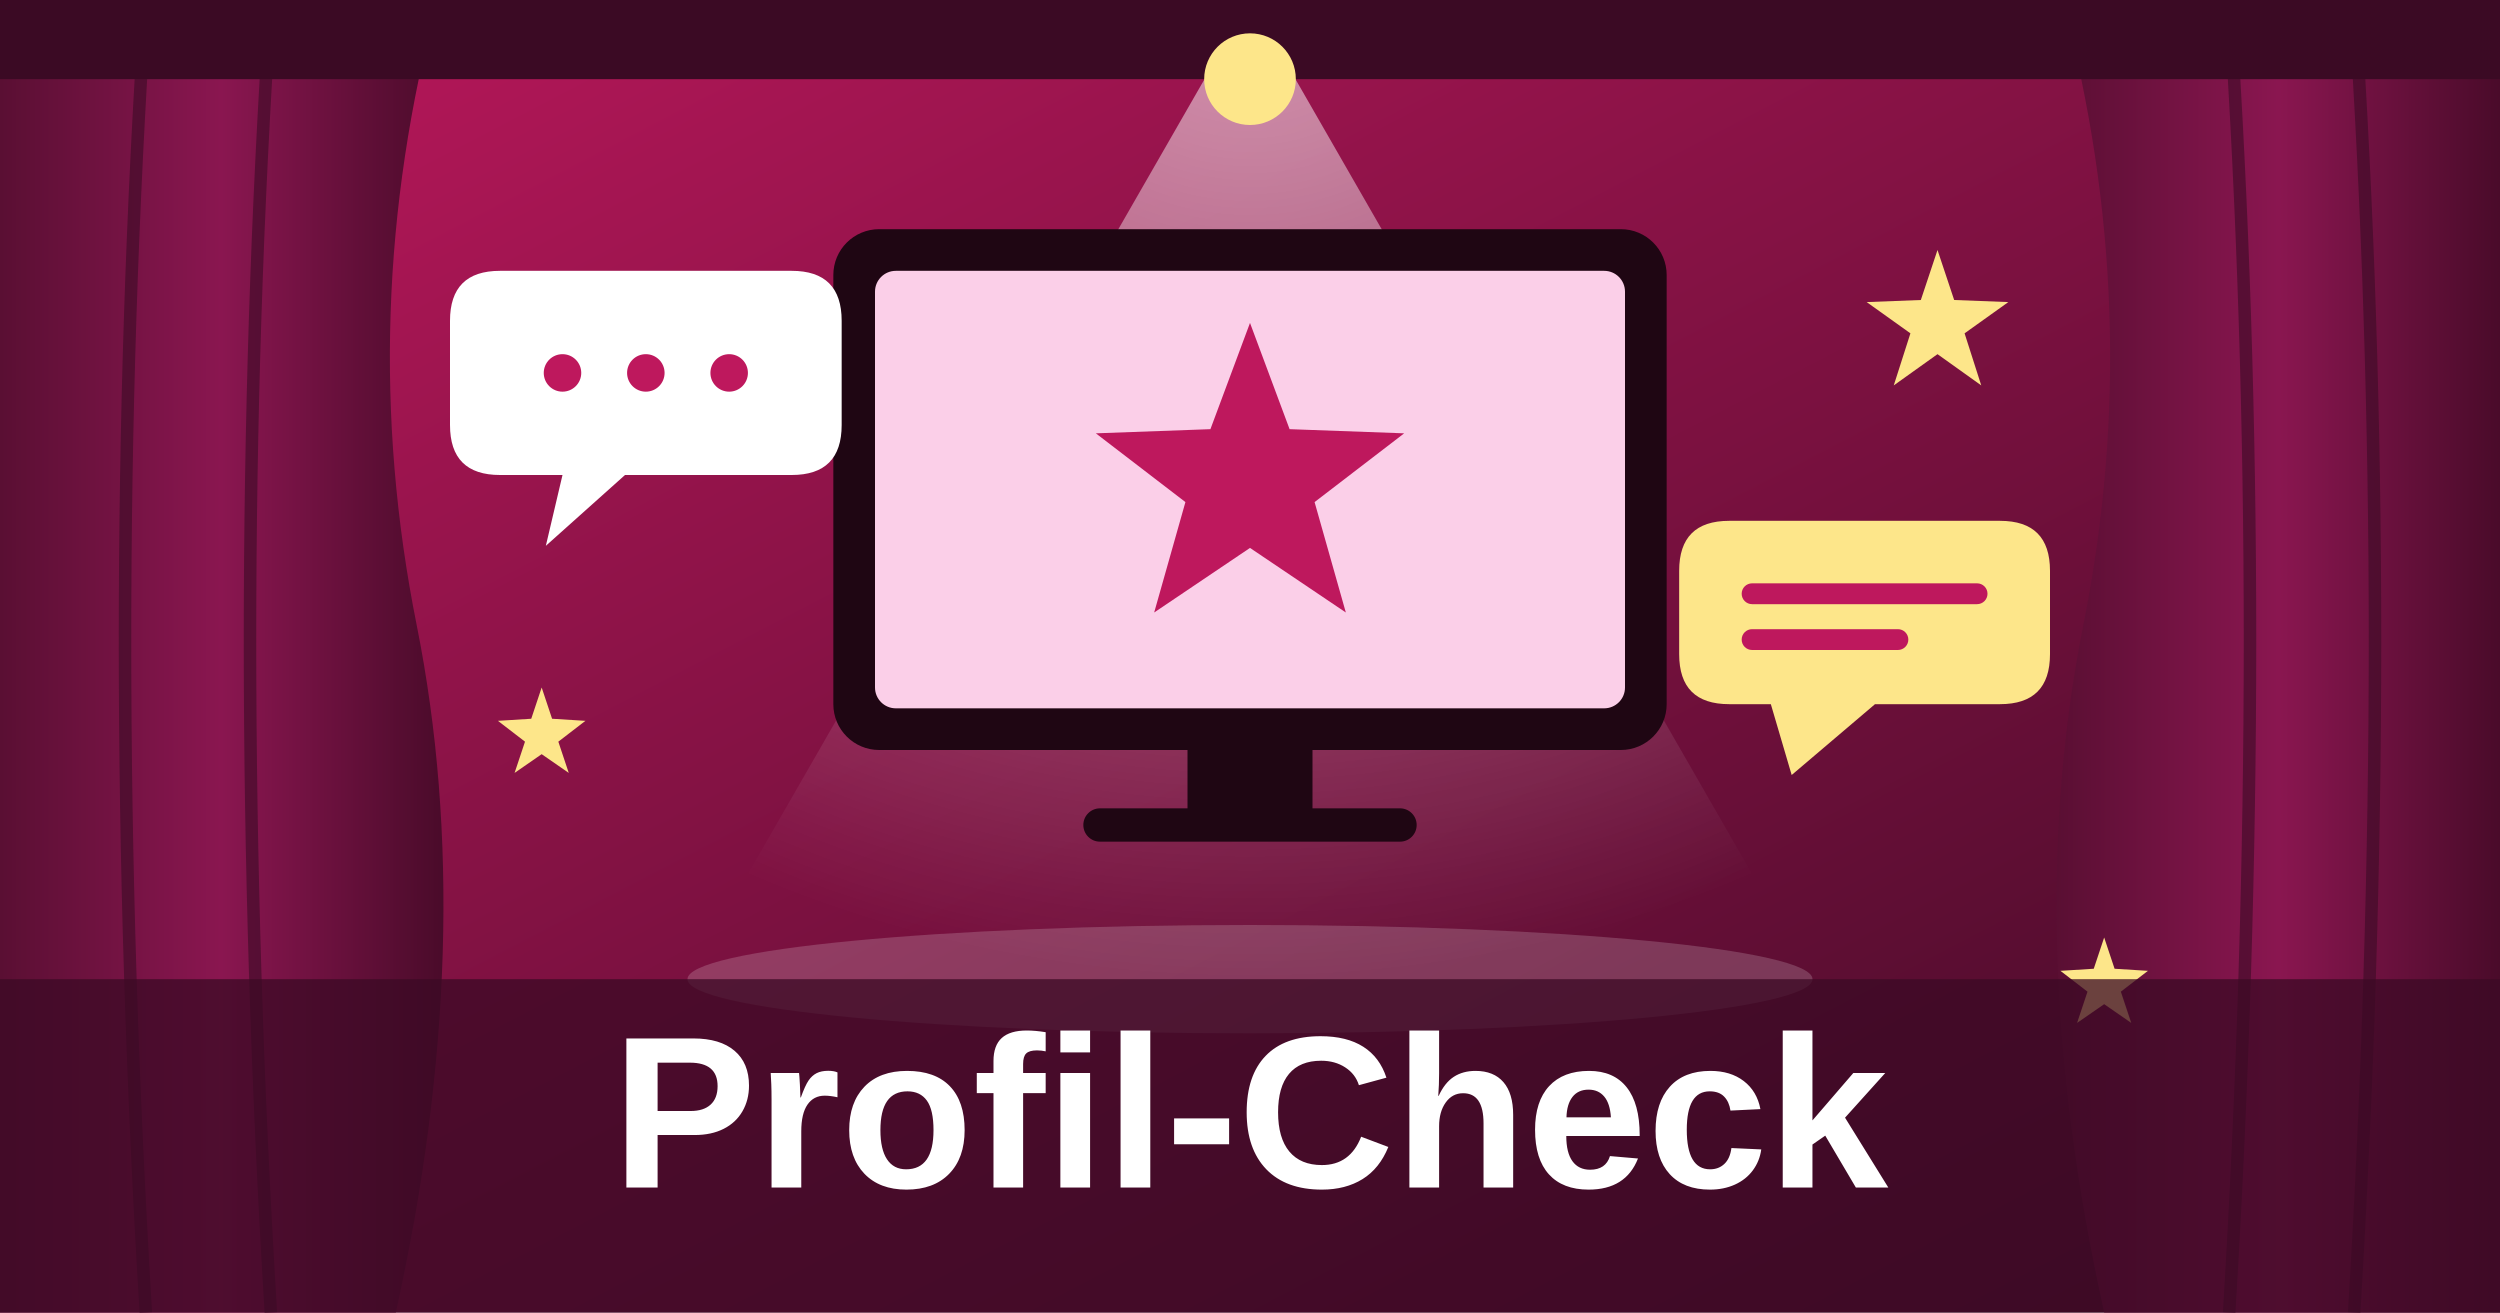
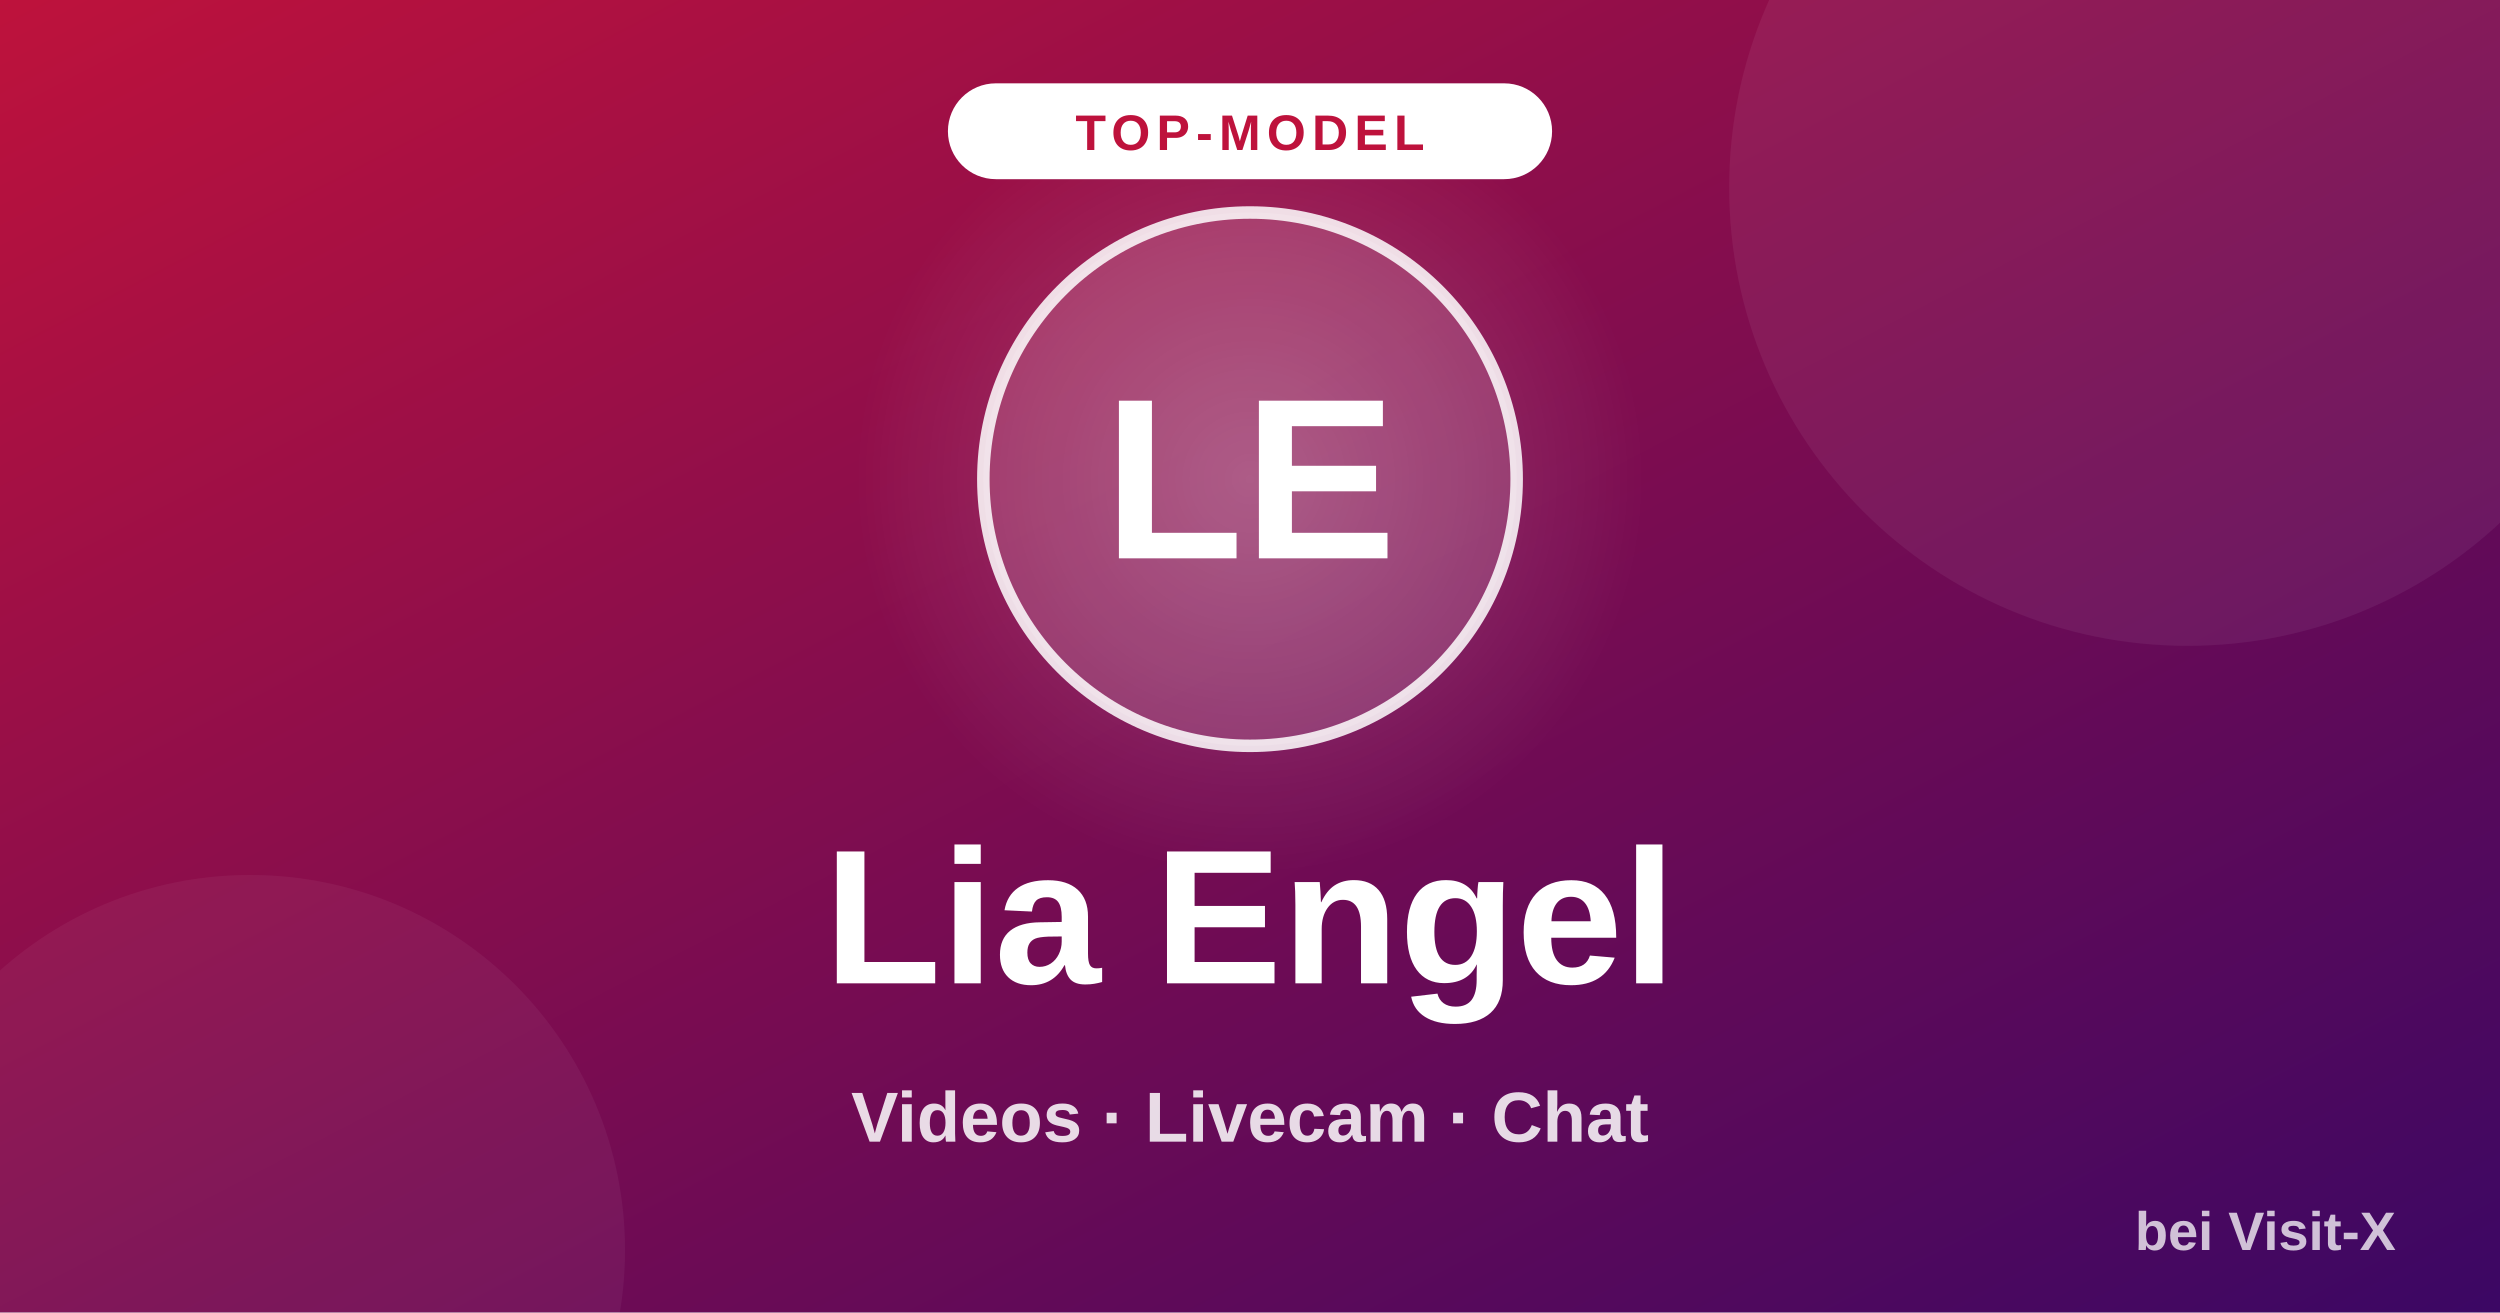
<svg xmlns="http://www.w3.org/2000/svg" viewBox="0 0 1200 630">
  <defs>
-     <linearGradient id="bg" x1="0" y1="0" x2="1" y2="1">
-       <stop offset="0" stop-color="#be185d" />
-       <stop offset="1" stop-color="#3b0a24" />
+     <linearGradient id="mg" x1="0" y1="0" x2="1" y2="1">
+       <stop offset="0" stop-color="#be123c" />
+       <stop offset="1" stop-color="#3b0764" />
    </linearGradient>
-     <linearGradient id="cur" x1="0" y1="0" x2="1" y2="0">
-       <stop offset="0" stop-color="#5a0f33" />
-       <stop offset="0.5" stop-color="#8a1650" />
-       <stop offset="1" stop-color="#4a0b2a" />
-     </linearGradient>
-     <radialGradient id="beam" cx="0.5" cy="0" r="1">
-       <stop offset="0" stop-color="#ffffff" stop-opacity="0.55" />
-       <stop offset="1" stop-color="#ffffff" stop-opacity="0" />
+     <radialGradient id="mh" cx=".5" cy=".5" r=".5">
+       <stop offset="0" stop-color="#fff" stop-opacity=".22" />
+       <stop offset="1" stop-color="#fff" stop-opacity="0" />
    </radialGradient>
  </defs>
-   <rect width="1200" height="630" fill="url(#bg)" />
-   <polygon points="600,0 330,470 870,470" fill="url(#beam)" />
-   <ellipse cx="600" cy="470" rx="270" ry="26" fill="#ffffff" opacity="0.18" />
-   <path d="M0 0H210Q170 150 200 300Q230 450 190 630H0Z" fill="url(#cur)" />
-   <path d="M1200 0H990Q1030 150 1000 300Q970 450 1010 630H1200Z" fill="url(#cur)" />
-   <path d="M70 0Q50 300 70 630" stroke="#3b0a24" stroke-width="6" fill="none" opacity="0.6" />
-   <path d="M130 0Q110 300 130 630" stroke="#3b0a24" stroke-width="6" fill="none" opacity="0.6" />
-   <path d="M1130 0Q1150 300 1130 630" stroke="#3b0a24" stroke-width="6" fill="none" opacity="0.6" />
-   <path d="M1070 0Q1090 300 1070 630" stroke="#3b0a24" stroke-width="6" fill="none" opacity="0.6" />
-   <rect x="0" y="0" width="1200" height="38" fill="#3b0a24" />
-   <circle cx="600" cy="38" r="22" fill="#fde68a" />
-   <rect x="590" y="20" width="20" height="18" fill="#fde68a" />
-   <rect x="400" y="110" width="400" height="250" rx="22" fill="#1f0613" />
-   <rect x="420" y="130" width="360" height="210" rx="10" fill="#fbcfe8" />
-   <polygon points="600,155 619,206 674,208 631,241 646,294 600,263 554,294 569,241 526,208 581,206" fill="#be185d" />
-   <rect x="570" y="360" width="60" height="30" fill="#1f0613" />
-   <rect x="520" y="388" width="160" height="16" rx="8" fill="#1f0613" />
-   <path d="M240 130H380Q404 130 404 154V204Q404 228 380 228H300L262 262L270 228H240Q216 228 216 204V154Q216 130 240 130Z" fill="#ffffff" />
-   <circle cx="270" cy="179" r="9" fill="#be185d" />
-   <circle cx="310" cy="179" r="9" fill="#be185d" />
-   <circle cx="350" cy="179" r="9" fill="#be185d" />
-   <path d="M960 250H830Q806 250 806 274V314Q806 338 830 338H850L860 372L900 338H960Q984 338 984 314V274Q984 250 960 250Z" fill="#fde68a" />
-   <rect x="836" y="280" width="118" height="10" rx="5" fill="#be185d" />
-   <rect x="836" y="302" width="80" height="10" rx="5" fill="#be185d" />
-   <polygon points="930,120 938,144 964,145 943,160 951,185 930,170 909,185 917,160 896,145 922,144" fill="#fde68a" />
-   <polygon points="260,330 265,345 281,346 268,356 273,371 260,362 247,371 252,356 239,346 255,345" fill="#fde68a" />
-   <polygon points="1010,450 1015,465 1031,466 1018,476 1023,491 1010,482 997,491 1002,476 989,466 1005,465" fill="#fde68a" />
-   <rect x="0" y="470" width="1200" height="160" fill="#3b0a24" opacity="0.75" />
-   <text x="600" y="570" text-anchor="middle" font-family="system-ui,Arial,sans-serif" font-weight="800" font-size="104" fill="#ffffff">Profil-Check</text>
+   <rect width="1200" height="630" fill="url(#mg)" />
+   <circle cx="1050" cy="90" r="220" fill="#fff" fill-opacity=".06" />
+   <circle cx="120" cy="600" r="180" fill="#fff" fill-opacity=".05" />
+   <circle cx="600" cy="230" r="190" fill="url(#mh)" />
+   <circle cx="600" cy="230" r="128" fill="#fff" fill-opacity=".14" stroke="#fff" stroke-opacity=".85" stroke-width="6" />
+   <text x="600" y="268" text-anchor="middle" font-size="110" font-weight="800" fill="#fff" font-family="system-ui,Arial,sans-serif">LE</text>
+   <rect x="455" y="40" width="290" height="46" rx="23" fill="#fff" />
+   <text x="600" y="72" text-anchor="middle" font-size="24" font-weight="800" fill="#be123c" letter-spacing="3" font-family="system-ui,Arial,sans-serif">TOP-MODEL</text>
+   <text x="600" y="472" text-anchor="middle" font-size="92" font-weight="800" fill="#fff" font-family="system-ui,Arial,sans-serif">Lia Engel</text>
+   <text x="600" y="548" text-anchor="middle" font-size="34" font-weight="600" fill="#fff" fill-opacity=".85" font-family="system-ui,Arial,sans-serif">Videos · Livecam · Chat</text>
+   <text x="1150" y="600" text-anchor="end" font-size="26" font-weight="700" fill="#fff" fill-opacity=".75" font-family="system-ui,Arial,sans-serif">bei Visit-X</text>
</svg>
